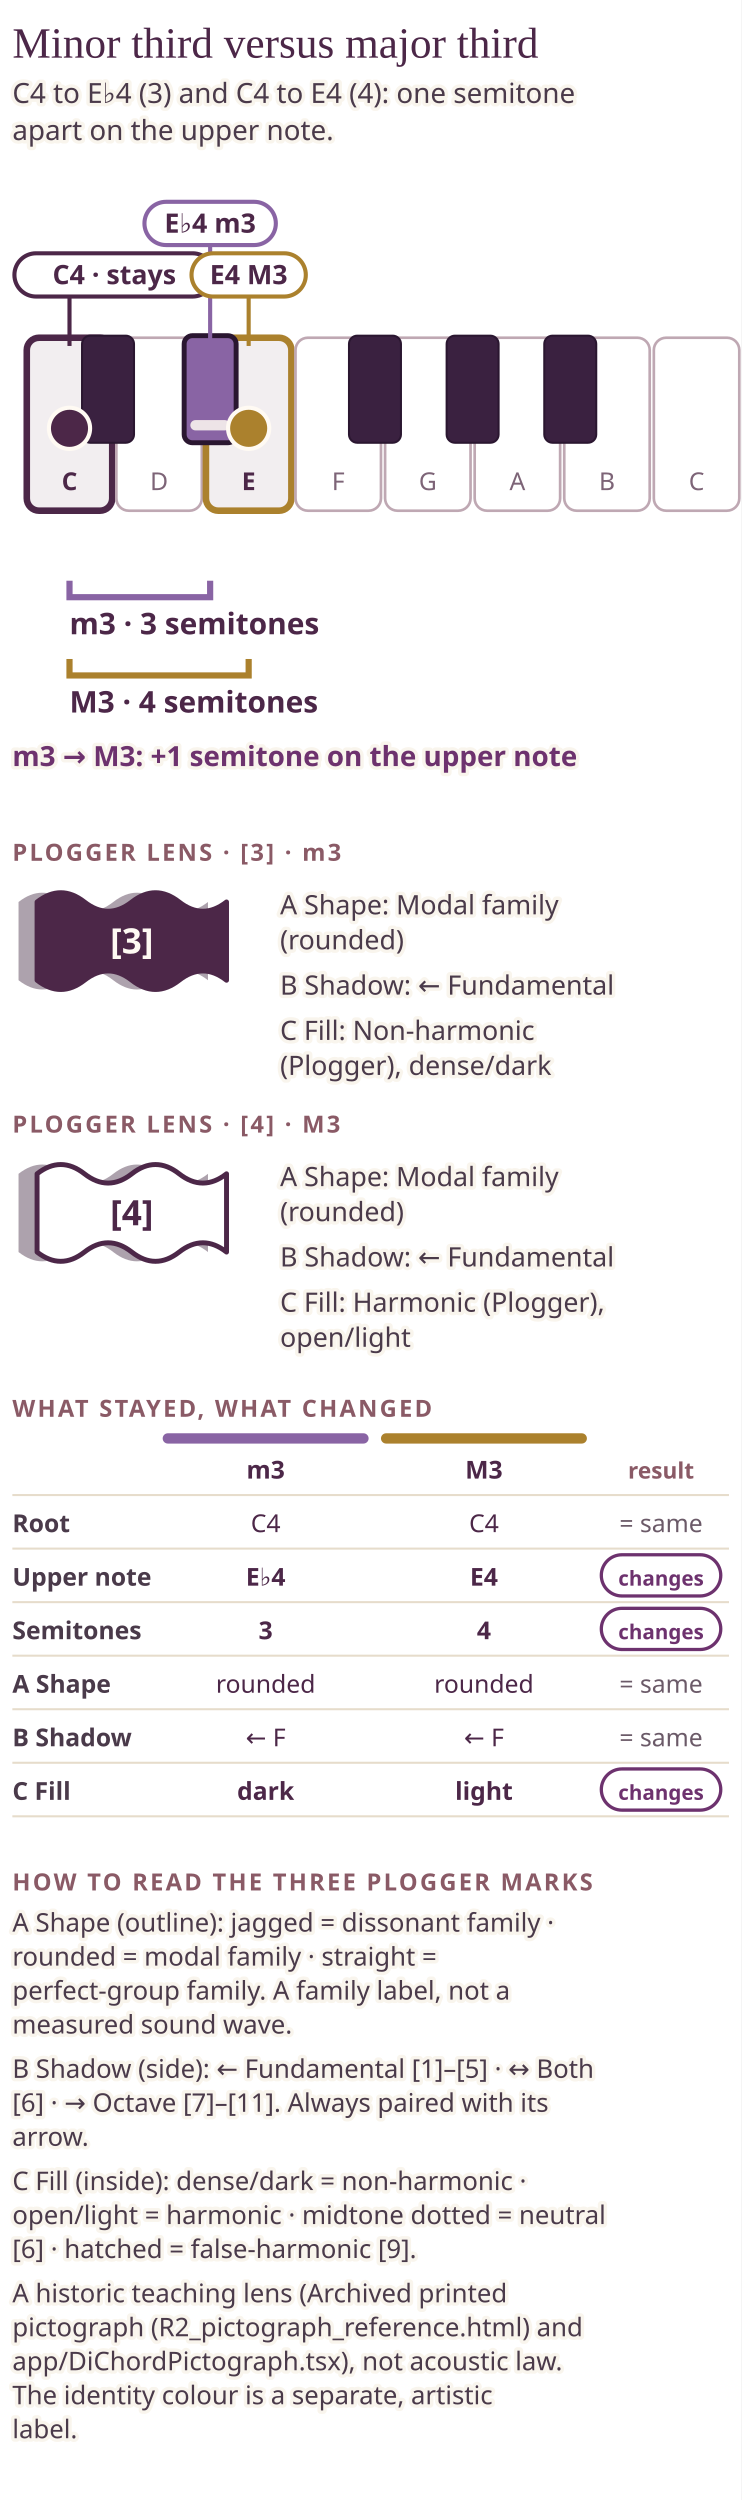
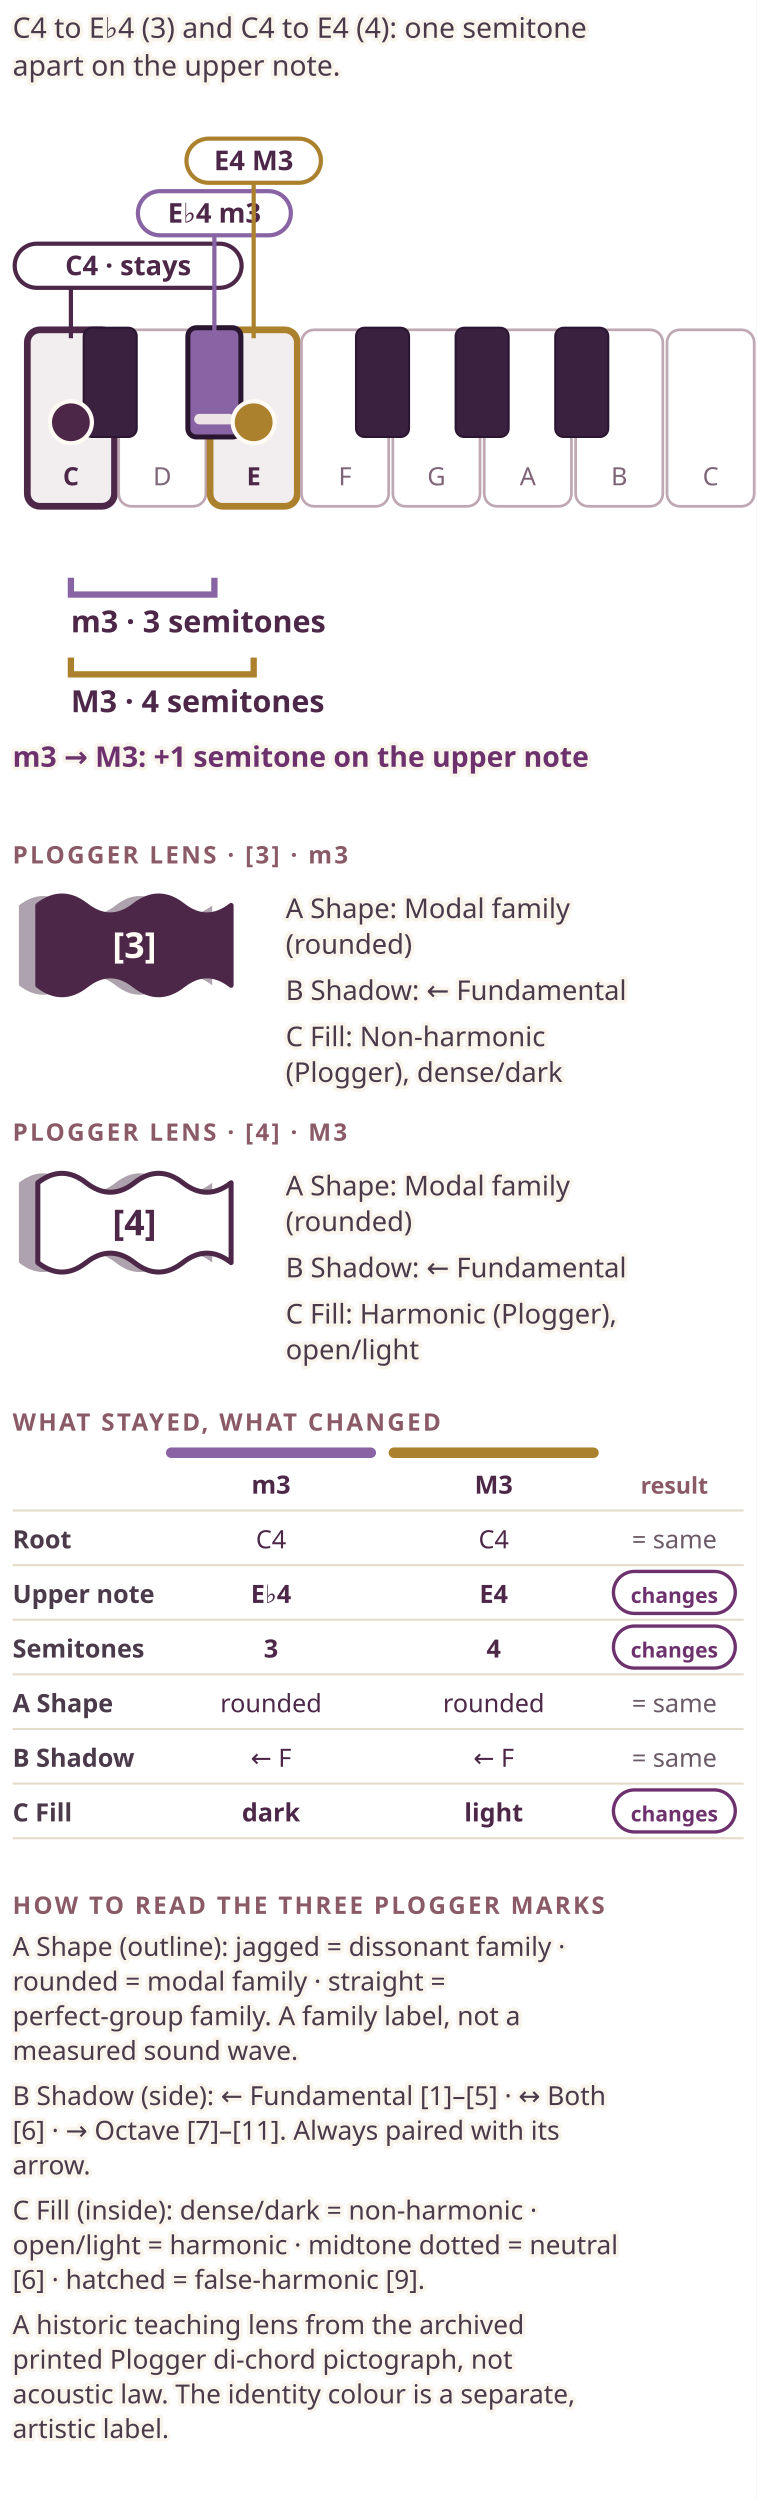
- <svg xmlns="http://www.w3.org/2000/svg" viewBox="0 0 360 1214" width="360" height="1214" role="img" aria-labelledby="IPF-proof-A-m3-M3-narrow-t IPF-proof-A-m3-M3-narrow-d">
+ <svg xmlns="http://www.w3.org/2000/svg" viewBox="0 0 360 1190" width="360" height="1190" role="img" aria-labelledby="IPF-proof-A-m3-M3-narrow-t IPF-proof-A-m3-M3-narrow-d">
  <rect width="100%" height="100%" fill="#fff" />
  <g transform="translate(6 4)">
    <g transform="translate(0 0)">
-       <text x="0" y="24" font-family="Georgia, 'Times New Roman', serif" font-size="21" font-weight="400" text-anchor="start" fill="#4C2748">Minor third versus major third</text>
-       <text x="0" y="46" font-family="ui-sans-serif, system-ui, 'Segoe UI', sans-serif" font-size="13.5" font-weight="400" text-anchor="start" fill="#4a3a4a" stroke="#f9f5ed" stroke-width="3.4" stroke-linejoin="round" paint-order="stroke fill">C4 to E♭4 (3) and C4 to E4 (4): one semitone</text>
-       <text x="0" y="64" font-family="ui-sans-serif, system-ui, 'Segoe UI', sans-serif" font-size="13.5" font-weight="400" text-anchor="start" fill="#4a3a4a" stroke="#f9f5ed" stroke-width="3.4" stroke-linejoin="round" paint-order="stroke fill">apart on the upper note.</text>
+       <text x="0" y="14" font-family="ui-sans-serif, system-ui, 'Segoe UI', sans-serif" font-size="13.5" font-weight="400" text-anchor="start" fill="#4a3a4a" stroke="#f9f5ed" stroke-width="3.4" stroke-linejoin="round" paint-order="stroke fill">C4 to E♭4 (3) and C4 to E4 (4): one semitone</text>
+       <text x="0" y="32" font-family="ui-sans-serif, system-ui, 'Segoe UI', sans-serif" font-size="13.5" font-weight="400" text-anchor="start" fill="#4a3a4a" stroke="#f9f5ed" stroke-width="3.4" stroke-linejoin="round" paint-order="stroke fill">apart on the upper note.</text>
    </g>
-     <g transform="translate(0 90)">
-       <rect x="7" y="70" width="41.5" height="84" rx="6" fill="#f2eef0" stroke="#4C2748" stroke-width="3.2" />
-       <text x="27.75" y="144" font-family="ui-sans-serif, system-ui, 'Segoe UI', sans-serif" font-size="12" font-weight="700" text-anchor="middle" fill="#4C2748">C</text>
-       <rect x="50.5" y="70" width="41.5" height="84" rx="6" fill="#fff" stroke="#bfa8b3" stroke-width="1.3" />
-       <text x="71.25" y="144" font-family="ui-sans-serif, system-ui, 'Segoe UI', sans-serif" font-size="12" font-weight="500" text-anchor="middle" fill="#7d6477">D</text>
-       <rect x="94" y="70" width="41.5" height="84" rx="6" fill="#f2eef0" stroke="#AB812D" stroke-width="3.2" />
-       <text x="114.75" y="144" font-family="ui-sans-serif, system-ui, 'Segoe UI', sans-serif" font-size="12" font-weight="700" text-anchor="middle" fill="#4C2748">E</text>
-       <rect x="137.5" y="70" width="41.5" height="84" rx="6" fill="#fff" stroke="#bfa8b3" stroke-width="1.3" />
-       <text x="158.25" y="144" font-family="ui-sans-serif, system-ui, 'Segoe UI', sans-serif" font-size="12" font-weight="500" text-anchor="middle" fill="#7d6477">F</text>
-       <rect x="181" y="70" width="41.5" height="84" rx="6" fill="#fff" stroke="#bfa8b3" stroke-width="1.3" />
-       <text x="201.75" y="144" font-family="ui-sans-serif, system-ui, 'Segoe UI', sans-serif" font-size="12" font-weight="500" text-anchor="middle" fill="#7d6477">G</text>
-       <rect x="224.5" y="70" width="41.5" height="84" rx="6" fill="#fff" stroke="#bfa8b3" stroke-width="1.3" />
-       <text x="245.25" y="144" font-family="ui-sans-serif, system-ui, 'Segoe UI', sans-serif" font-size="12" font-weight="500" text-anchor="middle" fill="#7d6477">A</text>
-       <rect x="268" y="70" width="41.5" height="84" rx="6" fill="#fff" stroke="#bfa8b3" stroke-width="1.3" />
-       <text x="288.75" y="144" font-family="ui-sans-serif, system-ui, 'Segoe UI', sans-serif" font-size="12" font-weight="500" text-anchor="middle" fill="#7d6477">B</text>
-       <rect x="311.5" y="70" width="41.5" height="84" rx="6" fill="#fff" stroke="#bfa8b3" stroke-width="1.3" />
-       <text x="332.25" y="144" font-family="ui-sans-serif, system-ui, 'Segoe UI', sans-serif" font-size="12" font-weight="500" text-anchor="middle" fill="#7d6477">C</text>
-       <rect x="33.84" y="69" width="25.23" height="52" rx="4" fill="#3a2140" stroke="#2a1630" stroke-width="1" />
-       <rect x="83.43" y="69" width="25.23" height="52" rx="4" fill="#8964A4" stroke="#2a1630" stroke-width="2.4" />
-       <rect x="86.43" y="110" width="19.23" height="5" rx="2.5" fill="#fffaf3" opacity=".85" />
-       <rect x="163.47" y="69" width="25.23" height="52" rx="4" fill="#3a2140" stroke="#2a1630" stroke-width="1" />
-       <rect x="210.885" y="69" width="25.23" height="52" rx="4" fill="#3a2140" stroke="#2a1630" stroke-width="1" />
-       <rect x="258.3" y="69" width="25.23" height="52" rx="4" fill="#3a2140" stroke="#2a1630" stroke-width="1" />
-       <circle cx="27.75" cy="114" r="10" fill="#4C2748" stroke="#fffaf3" stroke-width="2" />
-       <path d="M27.75 50 V74" stroke="#4C2748" stroke-width="2" />
-       <rect x="1" y="29" width="97" height="21" rx="10.5" fill="#fff" stroke="#4C2748" stroke-width="2" />
-       <text x="49.5" y="44" font-family="ui-sans-serif, system-ui, 'Segoe UI', sans-serif" font-size="13" font-weight="700" text-anchor="middle" fill="#4C2748">C4 · stays</text>
-       <path d="M96.045 25 V72" stroke="#8964A4" stroke-width="2" />
-       <rect x="64.145" y="4" width="63.8" height="21" rx="10.5" fill="#fff" stroke="#8964A4" stroke-width="2" />
-       <text x="96.045" y="19" font-family="ui-sans-serif, system-ui, 'Segoe UI', sans-serif" font-size="13" font-weight="700" text-anchor="middle" fill="#4C2748">E♭4 m3</text>
-       <circle cx="114.75" cy="114" r="10" fill="#AB812D" stroke="#fffaf3" stroke-width="2" />
-       <path d="M114.75 50 V74" stroke="#AB812D" stroke-width="2" />
-       <rect x="87" y="29" width="55.5" height="21" rx="10.5" fill="#fff" stroke="#AB812D" stroke-width="2" />
-       <text x="114.75" y="44" font-family="ui-sans-serif, system-ui, 'Segoe UI', sans-serif" font-size="13" font-weight="700" text-anchor="middle" fill="#4C2748">E4 M3</text>
+     <g transform="translate(0 58)">
+       <rect x="7" y="95" width="41.5" height="84" rx="6" fill="#f2eef0" stroke="#4C2748" stroke-width="3.2" />
+       <text x="27.75" y="169" font-family="ui-sans-serif, system-ui, 'Segoe UI', sans-serif" font-size="12" font-weight="700" text-anchor="middle" fill="#4C2748">C</text>
+       <rect x="50.5" y="95" width="41.5" height="84" rx="6" fill="#fff" stroke="#bfa8b3" stroke-width="1.3" />
+       <text x="71.25" y="169" font-family="ui-sans-serif, system-ui, 'Segoe UI', sans-serif" font-size="12" font-weight="500" text-anchor="middle" fill="#7d6477">D</text>
+       <rect x="94" y="95" width="41.5" height="84" rx="6" fill="#f2eef0" stroke="#AB812D" stroke-width="3.2" />
+       <text x="114.75" y="169" font-family="ui-sans-serif, system-ui, 'Segoe UI', sans-serif" font-size="12" font-weight="700" text-anchor="middle" fill="#4C2748">E</text>
+       <rect x="137.5" y="95" width="41.5" height="84" rx="6" fill="#fff" stroke="#bfa8b3" stroke-width="1.3" />
+       <text x="158.25" y="169" font-family="ui-sans-serif, system-ui, 'Segoe UI', sans-serif" font-size="12" font-weight="500" text-anchor="middle" fill="#7d6477">F</text>
+       <rect x="181" y="95" width="41.5" height="84" rx="6" fill="#fff" stroke="#bfa8b3" stroke-width="1.3" />
+       <text x="201.75" y="169" font-family="ui-sans-serif, system-ui, 'Segoe UI', sans-serif" font-size="12" font-weight="500" text-anchor="middle" fill="#7d6477">G</text>
+       <rect x="224.5" y="95" width="41.5" height="84" rx="6" fill="#fff" stroke="#bfa8b3" stroke-width="1.3" />
+       <text x="245.25" y="169" font-family="ui-sans-serif, system-ui, 'Segoe UI', sans-serif" font-size="12" font-weight="500" text-anchor="middle" fill="#7d6477">A</text>
+       <rect x="268" y="95" width="41.5" height="84" rx="6" fill="#fff" stroke="#bfa8b3" stroke-width="1.3" />
+       <text x="288.75" y="169" font-family="ui-sans-serif, system-ui, 'Segoe UI', sans-serif" font-size="12" font-weight="500" text-anchor="middle" fill="#7d6477">B</text>
+       <rect x="311.5" y="95" width="41.5" height="84" rx="6" fill="#fff" stroke="#bfa8b3" stroke-width="1.3" />
+       <text x="332.25" y="169" font-family="ui-sans-serif, system-ui, 'Segoe UI', sans-serif" font-size="12" font-weight="500" text-anchor="middle" fill="#7d6477">C</text>
+       <rect x="33.84" y="94" width="25.23" height="52" rx="4" fill="#3a2140" stroke="#2a1630" stroke-width="1" />
+       <rect x="83.43" y="94" width="25.23" height="52" rx="4" fill="#8964A4" stroke="#2a1630" stroke-width="2.4" />
+       <rect x="86.43" y="135" width="19.23" height="5" rx="2.5" fill="#fffaf3" opacity=".85" />
+       <rect x="163.47" y="94" width="25.23" height="52" rx="4" fill="#3a2140" stroke="#2a1630" stroke-width="1" />
+       <rect x="210.885" y="94" width="25.23" height="52" rx="4" fill="#3a2140" stroke="#2a1630" stroke-width="1" />
+       <rect x="258.3" y="94" width="25.23" height="52" rx="4" fill="#3a2140" stroke="#2a1630" stroke-width="1" />
+       <circle cx="27.75" cy="139" r="10" fill="#4C2748" stroke="#fffaf3" stroke-width="2" />
+       <path d="M27.75 75 V99" stroke="#4C2748" stroke-width="2" />
+       <rect x="1" y="54" width="108" height="21" rx="10.5" fill="#fff" stroke="#4C2748" stroke-width="2" />
+       <text x="55" y="69" font-family="ui-sans-serif, system-ui, 'Segoe UI', sans-serif" font-size="13" font-weight="700" text-anchor="middle" fill="#4C2748">C4 · stays</text>
+       <path d="M96.045 50 V97" stroke="#8964A4" stroke-width="2" />
+       <rect x="59.645" y="29" width="72.8" height="21" rx="10.5" fill="#fff" stroke="#8964A4" stroke-width="2" />
+       <text x="96.045" y="44" font-family="ui-sans-serif, system-ui, 'Segoe UI', sans-serif" font-size="13" font-weight="700" text-anchor="middle" fill="#4C2748">E♭4 m3</text>
+       <circle cx="114.75" cy="139" r="10" fill="#AB812D" stroke="#fffaf3" stroke-width="2" />
+       <path d="M114.75 25 V99" stroke="#AB812D" stroke-width="2" />
+       <rect x="82.75" y="4" width="64" height="21" rx="10.5" fill="#fff" stroke="#AB812D" stroke-width="2" />
+       <text x="114.75" y="19" font-family="ui-sans-serif, system-ui, 'Segoe UI', sans-serif" font-size="13" font-weight="700" text-anchor="middle" fill="#4C2748">E4 M3</text>
    </g>
-     <g transform="translate(0 270)">
+     <g transform="translate(0 263)">
      <path d="M27.75 8 V16 H96.045 V8" fill="none" stroke="#8964A4" stroke-width="3" />
      <text x="27.75" y="34" font-family="ui-sans-serif, system-ui, 'Segoe UI', sans-serif" font-size="14.5" font-weight="700" text-anchor="start" fill="#4C2748">m3 · 3 semitones</text>
      <path d="M27.75 46 V54 H114.75 V46" fill="none" stroke="#AB812D" stroke-width="3" />
      <text x="27.75" y="72" font-family="ui-sans-serif, system-ui, 'Segoe UI', sans-serif" font-size="14.5" font-weight="700" text-anchor="start" fill="#4C2748">M3 · 4 semitones</text>
      <text x="0" y="98" font-family="ui-sans-serif, system-ui, 'Segoe UI', sans-serif" font-size="13.5" font-weight="700" text-anchor="start" fill="#6d326e" stroke="#f9f5ed" stroke-width="3.4" stroke-linejoin="round" paint-order="stroke fill">m3 → M3: +1 semitone on the upper note</text>
    </g>
-     <g transform="translate(0 402)">
+     <g transform="translate(0 395)">
      <g transform="translate(0 0)">
        <text x="0" y="12" font-family="ui-sans-serif, system-ui, 'Segoe UI', sans-serif" font-size="11.5" font-weight="700" text-anchor="start" fill="#8a5a66" letter-spacing="1.1">PLOGGER LENS · [3] · m3</text>
        <g transform="translate(0 22) scale(1)">
          <path d="M0 10 Q11.5 1 23 10 Q34.5 19 46 10 Q57.5 1 69 10 Q80.5 19 92 10 L92 48 Q80.5 39 69 48 Q57.5 57 46 48 Q34.5 39 23 48 Q11.5 57 0 48 Z" transform="translate(3 0)" fill="#5c465b" opacity=".5" />
          <g transform="translate(12 0)">
            <defs>
              <clipPath id="IPFproofAm3M3narrowp-clp03">
                <path d="M0 10 Q11.5 1 23 10 Q34.5 19 46 10 Q57.5 1 69 10 Q80.5 19 92 10 L92 48 Q80.5 39 69 48 Q57.5 57 46 48 Q34.5 39 23 48 Q11.5 57 0 48 Z" />
              </clipPath>
            </defs>
            <path d="M0 10 Q11.5 1 23 10 Q34.5 19 46 10 Q57.5 1 69 10 Q80.5 19 92 10 L92 48 Q80.5 39 69 48 Q57.5 57 46 48 Q34.5 39 23 48 Q11.5 57 0 48 Z" fill="#4C2748" />
            <path d="M0 10 Q11.5 1 23 10 Q34.5 19 46 10 Q57.5 1 69 10 Q80.5 19 92 10 L92 48 Q80.5 39 69 48 Q57.5 57 46 48 Q34.5 39 23 48 Q11.5 57 0 48 Z" fill="none" stroke="#4C2748" stroke-width="2.4" stroke-linejoin="round" />
            <text x="46" y="35" font-family="ui-sans-serif, system-ui, 'Segoe UI', sans-serif" font-size="17" font-weight="700" text-anchor="middle" fill="#fffaf3">[3]</text>
          </g>
        </g>
        <text x="130" y="38" font-family="ui-sans-serif, system-ui, 'Segoe UI', sans-serif" font-size="13" font-weight="400" text-anchor="start" fill="#4a3a4a" stroke="#f9f5ed" stroke-width="3.4" stroke-linejoin="round" paint-order="stroke fill">A Shape: Modal family</text>
        <text x="130" y="55" font-family="ui-sans-serif, system-ui, 'Segoe UI', sans-serif" font-size="13" font-weight="400" text-anchor="start" fill="#4a3a4a" stroke="#f9f5ed" stroke-width="3.4" stroke-linejoin="round" paint-order="stroke fill">(rounded)</text>
        <text x="130" y="77" font-family="ui-sans-serif, system-ui, 'Segoe UI', sans-serif" font-size="13" font-weight="400" text-anchor="start" fill="#4a3a4a" stroke="#f9f5ed" stroke-width="3.4" stroke-linejoin="round" paint-order="stroke fill">B Shadow: ← Fundamental</text>
        <text x="130" y="99" font-family="ui-sans-serif, system-ui, 'Segoe UI', sans-serif" font-size="13" font-weight="400" text-anchor="start" fill="#4a3a4a" stroke="#f9f5ed" stroke-width="3.4" stroke-linejoin="round" paint-order="stroke fill">C Fill: Non-harmonic</text>
        <text x="130" y="116" font-family="ui-sans-serif, system-ui, 'Segoe UI', sans-serif" font-size="13" font-weight="400" text-anchor="start" fill="#4a3a4a" stroke="#f9f5ed" stroke-width="3.4" stroke-linejoin="round" paint-order="stroke fill">(Plogger), dense/dark</text>
      </g>
      <g transform="translate(0 132)">
        <text x="0" y="12" font-family="ui-sans-serif, system-ui, 'Segoe UI', sans-serif" font-size="11.5" font-weight="700" text-anchor="start" fill="#8a5a66" letter-spacing="1.1">PLOGGER LENS · [4] · M3</text>
        <g transform="translate(0 22) scale(1)">
          <path d="M0 10 Q11.5 1 23 10 Q34.5 19 46 10 Q57.5 1 69 10 Q80.5 19 92 10 L92 48 Q80.5 39 69 48 Q57.5 57 46 48 Q34.5 39 23 48 Q11.5 57 0 48 Z" transform="translate(3 0)" fill="#5c465b" opacity=".5" />
          <g transform="translate(12 0)">
            <defs>
              <clipPath id="IPFproofAm3M3narrowp-clp14">
                <path d="M0 10 Q11.5 1 23 10 Q34.5 19 46 10 Q57.5 1 69 10 Q80.5 19 92 10 L92 48 Q80.5 39 69 48 Q57.5 57 46 48 Q34.5 39 23 48 Q11.5 57 0 48 Z" />
              </clipPath>
            </defs>
            <path d="M0 10 Q11.5 1 23 10 Q34.5 19 46 10 Q57.5 1 69 10 Q80.5 19 92 10 L92 48 Q80.5 39 69 48 Q57.5 57 46 48 Q34.5 39 23 48 Q11.5 57 0 48 Z" fill="#fff" />
            <path d="M0 10 Q11.5 1 23 10 Q34.5 19 46 10 Q57.5 1 69 10 Q80.5 19 92 10 L92 48 Q80.5 39 69 48 Q57.5 57 46 48 Q34.5 39 23 48 Q11.5 57 0 48 Z" fill="none" stroke="#4C2748" stroke-width="2.4" stroke-linejoin="round" />
            <text x="46" y="35" font-family="ui-sans-serif, system-ui, 'Segoe UI', sans-serif" font-size="17" font-weight="700" text-anchor="middle" fill="#4C2748">[4]</text>
          </g>
        </g>
        <text x="130" y="38" font-family="ui-sans-serif, system-ui, 'Segoe UI', sans-serif" font-size="13" font-weight="400" text-anchor="start" fill="#4a3a4a" stroke="#f9f5ed" stroke-width="3.4" stroke-linejoin="round" paint-order="stroke fill">A Shape: Modal family</text>
        <text x="130" y="55" font-family="ui-sans-serif, system-ui, 'Segoe UI', sans-serif" font-size="13" font-weight="400" text-anchor="start" fill="#4a3a4a" stroke="#f9f5ed" stroke-width="3.4" stroke-linejoin="round" paint-order="stroke fill">(rounded)</text>
        <text x="130" y="77" font-family="ui-sans-serif, system-ui, 'Segoe UI', sans-serif" font-size="13" font-weight="400" text-anchor="start" fill="#4a3a4a" stroke="#f9f5ed" stroke-width="3.4" stroke-linejoin="round" paint-order="stroke fill">B Shadow: ← Fundamental</text>
        <text x="130" y="99" font-family="ui-sans-serif, system-ui, 'Segoe UI', sans-serif" font-size="13" font-weight="400" text-anchor="start" fill="#4a3a4a" stroke="#f9f5ed" stroke-width="3.4" stroke-linejoin="round" paint-order="stroke fill">C Fill: Harmonic (Plogger),</text>
        <text x="130" y="116" font-family="ui-sans-serif, system-ui, 'Segoe UI', sans-serif" font-size="13" font-weight="400" text-anchor="start" fill="#4a3a4a" stroke="#f9f5ed" stroke-width="3.4" stroke-linejoin="round" paint-order="stroke fill">open/light</text>
      </g>
    </g>
-     <g transform="translate(0 670)">
+     <g transform="translate(0 663)">
      <text x="0" y="14" font-family="ui-sans-serif, system-ui, 'Segoe UI', sans-serif" font-size="11.5" font-weight="700" text-anchor="start" fill="#8a5a66" letter-spacing="1.1">WHAT STAYED, WHAT CHANGED</text>
      <rect x="73" y="22" width="100" height="5" rx="2.5" fill="#8964A4" />
      <text x="123" y="44" font-family="ui-sans-serif, system-ui, 'Segoe UI', sans-serif" font-size="12" font-weight="700" text-anchor="middle" fill="#4C2748">m3</text>
      <rect x="179" y="22" width="100" height="5" rx="2.5" fill="#AB812D" />
      <text x="229" y="44" font-family="ui-sans-serif, system-ui, 'Segoe UI', sans-serif" font-size="12" font-weight="700" text-anchor="middle" fill="#4C2748">M3</text>
      <text x="315" y="44" font-family="ui-sans-serif, system-ui, 'Segoe UI', sans-serif" font-size="11" font-weight="700" text-anchor="middle" fill="#8a5a66">result</text>
      <path d="M0 52 H348" stroke="#e6dccb" />
      <text x="0" y="70" font-family="ui-sans-serif, system-ui, 'Segoe UI', sans-serif" font-size="12" font-weight="600" text-anchor="start" fill="#4a3a4a">Root</text>
      <text x="123" y="70" font-family="ui-sans-serif, system-ui, 'Segoe UI', sans-serif" font-size="12" font-weight="400" text-anchor="middle" fill="#4C2748">C4</text>
      <text x="229" y="70" font-family="ui-sans-serif, system-ui, 'Segoe UI', sans-serif" font-size="12" font-weight="400" text-anchor="middle" fill="#4C2748">C4</text>
      <text x="315" y="70" font-family="ui-sans-serif, system-ui, 'Segoe UI', sans-serif" font-size="12" font-weight="400" text-anchor="middle" fill="#6b5a68">= same</text>
      <path d="M0 78 H348" stroke="#e6dccb" />
      <text x="0" y="96" font-family="ui-sans-serif, system-ui, 'Segoe UI', sans-serif" font-size="12" font-weight="600" text-anchor="start" fill="#4a3a4a">Upper note</text>
      <text x="123" y="96" font-family="ui-sans-serif, system-ui, 'Segoe UI', sans-serif" font-size="12" font-weight="700" text-anchor="middle" fill="#4C2748">E♭4</text>
      <text x="229" y="96" font-family="ui-sans-serif, system-ui, 'Segoe UI', sans-serif" font-size="12" font-weight="700" text-anchor="middle" fill="#4C2748">E4</text>
      <rect x="286" y="81" width="58" height="20" rx="10" fill="#fff" stroke="#6d326e" stroke-width="1.6" />
      <text x="315" y="96" font-family="ui-sans-serif, system-ui, 'Segoe UI', sans-serif" font-size="10" font-weight="700" text-anchor="middle" fill="#6d326e">changes</text>
      <path d="M0 104 H348" stroke="#e6dccb" />
      <text x="0" y="122" font-family="ui-sans-serif, system-ui, 'Segoe UI', sans-serif" font-size="12" font-weight="600" text-anchor="start" fill="#4a3a4a">Semitones</text>
      <text x="123" y="122" font-family="ui-sans-serif, system-ui, 'Segoe UI', sans-serif" font-size="12" font-weight="700" text-anchor="middle" fill="#4C2748">3</text>
      <text x="229" y="122" font-family="ui-sans-serif, system-ui, 'Segoe UI', sans-serif" font-size="12" font-weight="700" text-anchor="middle" fill="#4C2748">4</text>
      <rect x="286" y="107" width="58" height="20" rx="10" fill="#fff" stroke="#6d326e" stroke-width="1.6" />
      <text x="315" y="122" font-family="ui-sans-serif, system-ui, 'Segoe UI', sans-serif" font-size="10" font-weight="700" text-anchor="middle" fill="#6d326e">changes</text>
      <path d="M0 130 H348" stroke="#e6dccb" />
      <text x="0" y="148" font-family="ui-sans-serif, system-ui, 'Segoe UI', sans-serif" font-size="12" font-weight="600" text-anchor="start" fill="#4a3a4a">A Shape</text>
      <text x="123" y="148" font-family="ui-sans-serif, system-ui, 'Segoe UI', sans-serif" font-size="12" font-weight="400" text-anchor="middle" fill="#4C2748">rounded</text>
      <text x="229" y="148" font-family="ui-sans-serif, system-ui, 'Segoe UI', sans-serif" font-size="12" font-weight="400" text-anchor="middle" fill="#4C2748">rounded</text>
      <text x="315" y="148" font-family="ui-sans-serif, system-ui, 'Segoe UI', sans-serif" font-size="12" font-weight="400" text-anchor="middle" fill="#6b5a68">= same</text>
      <path d="M0 156 H348" stroke="#e6dccb" />
      <text x="0" y="174" font-family="ui-sans-serif, system-ui, 'Segoe UI', sans-serif" font-size="12" font-weight="600" text-anchor="start" fill="#4a3a4a">B Shadow</text>
      <text x="123" y="174" font-family="ui-sans-serif, system-ui, 'Segoe UI', sans-serif" font-size="12" font-weight="400" text-anchor="middle" fill="#4C2748">← F</text>
      <text x="229" y="174" font-family="ui-sans-serif, system-ui, 'Segoe UI', sans-serif" font-size="12" font-weight="400" text-anchor="middle" fill="#4C2748">← F</text>
      <text x="315" y="174" font-family="ui-sans-serif, system-ui, 'Segoe UI', sans-serif" font-size="12" font-weight="400" text-anchor="middle" fill="#6b5a68">= same</text>
      <path d="M0 182 H348" stroke="#e6dccb" />
      <text x="0" y="200" font-family="ui-sans-serif, system-ui, 'Segoe UI', sans-serif" font-size="12" font-weight="600" text-anchor="start" fill="#4a3a4a">C Fill</text>
      <text x="123" y="200" font-family="ui-sans-serif, system-ui, 'Segoe UI', sans-serif" font-size="12" font-weight="700" text-anchor="middle" fill="#4C2748">dark</text>
      <text x="229" y="200" font-family="ui-sans-serif, system-ui, 'Segoe UI', sans-serif" font-size="12" font-weight="700" text-anchor="middle" fill="#4C2748">light</text>
      <rect x="286" y="185" width="58" height="20" rx="10" fill="#fff" stroke="#6d326e" stroke-width="1.6" />
      <text x="315" y="200" font-family="ui-sans-serif, system-ui, 'Segoe UI', sans-serif" font-size="10" font-weight="700" text-anchor="middle" fill="#6d326e">changes</text>
      <path d="M0 208 H348" stroke="#e6dccb" />
    </g>
-     <g transform="translate(0 902)">
+     <g transform="translate(0 895)">
      <text x="0" y="12" font-family="ui-sans-serif, system-ui, 'Segoe UI', sans-serif" font-size="11.5" font-weight="700" text-anchor="start" fill="#8a5a66" letter-spacing="1.1">HOW TO READ THE THREE PLOGGER MARKS</text>
      <text x="0" y="32" font-family="ui-sans-serif, system-ui, 'Segoe UI', sans-serif" font-size="12.5" font-weight="400" text-anchor="start" fill="#4a3a4a" stroke="#f9f5ed" stroke-width="3.4" stroke-linejoin="round" paint-order="stroke fill">A Shape (outline): jagged = dissonant family ·</text>
      <text x="0" y="48.5" font-family="ui-sans-serif, system-ui, 'Segoe UI', sans-serif" font-size="12.5" font-weight="400" text-anchor="start" fill="#4a3a4a" stroke="#f9f5ed" stroke-width="3.4" stroke-linejoin="round" paint-order="stroke fill">rounded = modal family · straight =</text>
      <text x="0" y="65" font-family="ui-sans-serif, system-ui, 'Segoe UI', sans-serif" font-size="12.5" font-weight="400" text-anchor="start" fill="#4a3a4a" stroke="#f9f5ed" stroke-width="3.4" stroke-linejoin="round" paint-order="stroke fill">perfect-group family. A family label, not a</text>
      <text x="0" y="81.5" font-family="ui-sans-serif, system-ui, 'Segoe UI', sans-serif" font-size="12.5" font-weight="400" text-anchor="start" fill="#4a3a4a" stroke="#f9f5ed" stroke-width="3.4" stroke-linejoin="round" paint-order="stroke fill">measured sound wave.</text>
      <text x="0" y="103" font-family="ui-sans-serif, system-ui, 'Segoe UI', sans-serif" font-size="12.5" font-weight="400" text-anchor="start" fill="#4a3a4a" stroke="#f9f5ed" stroke-width="3.4" stroke-linejoin="round" paint-order="stroke fill">B Shadow (side): ← Fundamental [1]–[5] · ↔ Both</text>
      <text x="0" y="119.5" font-family="ui-sans-serif, system-ui, 'Segoe UI', sans-serif" font-size="12.5" font-weight="400" text-anchor="start" fill="#4a3a4a" stroke="#f9f5ed" stroke-width="3.4" stroke-linejoin="round" paint-order="stroke fill">[6] · → Octave [7]–[11]. Always paired with its</text>
      <text x="0" y="136" font-family="ui-sans-serif, system-ui, 'Segoe UI', sans-serif" font-size="12.5" font-weight="400" text-anchor="start" fill="#4a3a4a" stroke="#f9f5ed" stroke-width="3.4" stroke-linejoin="round" paint-order="stroke fill">arrow.</text>
      <text x="0" y="157.5" font-family="ui-sans-serif, system-ui, 'Segoe UI', sans-serif" font-size="12.5" font-weight="400" text-anchor="start" fill="#4a3a4a" stroke="#f9f5ed" stroke-width="3.4" stroke-linejoin="round" paint-order="stroke fill">C Fill (inside): dense/dark = non-harmonic ·</text>
      <text x="0" y="174" font-family="ui-sans-serif, system-ui, 'Segoe UI', sans-serif" font-size="12.5" font-weight="400" text-anchor="start" fill="#4a3a4a" stroke="#f9f5ed" stroke-width="3.4" stroke-linejoin="round" paint-order="stroke fill">open/light = harmonic · midtone dotted = neutral</text>
      <text x="0" y="190.5" font-family="ui-sans-serif, system-ui, 'Segoe UI', sans-serif" font-size="12.5" font-weight="400" text-anchor="start" fill="#4a3a4a" stroke="#f9f5ed" stroke-width="3.4" stroke-linejoin="round" paint-order="stroke fill">[6] · hatched = false-harmonic [9].</text>
-       <text x="0" y="212" font-family="ui-sans-serif, system-ui, 'Segoe UI', sans-serif" font-size="12.5" font-weight="400" text-anchor="start" fill="#4a3a4a" stroke="#f9f5ed" stroke-width="3.4" stroke-linejoin="round" paint-order="stroke fill">A historic teaching lens (Archived printed</text>
-       <text x="0" y="228.5" font-family="ui-sans-serif, system-ui, 'Segoe UI', sans-serif" font-size="12.5" font-weight="400" text-anchor="start" fill="#4a3a4a" stroke="#f9f5ed" stroke-width="3.4" stroke-linejoin="round" paint-order="stroke fill">pictograph (R2_pictograph_reference.html) and</text>
-       <text x="0" y="245" font-family="ui-sans-serif, system-ui, 'Segoe UI', sans-serif" font-size="12.5" font-weight="400" text-anchor="start" fill="#4a3a4a" stroke="#f9f5ed" stroke-width="3.4" stroke-linejoin="round" paint-order="stroke fill">app/DiChordPictograph.tsx), not acoustic law.</text>
-       <text x="0" y="261.5" font-family="ui-sans-serif, system-ui, 'Segoe UI', sans-serif" font-size="12.5" font-weight="400" text-anchor="start" fill="#4a3a4a" stroke="#f9f5ed" stroke-width="3.4" stroke-linejoin="round" paint-order="stroke fill">The identity colour is a separate, artistic</text>
-       <text x="0" y="278" font-family="ui-sans-serif, system-ui, 'Segoe UI', sans-serif" font-size="12.5" font-weight="400" text-anchor="start" fill="#4a3a4a" stroke="#f9f5ed" stroke-width="3.4" stroke-linejoin="round" paint-order="stroke fill">label.</text>
+       <text x="0" y="212" font-family="ui-sans-serif, system-ui, 'Segoe UI', sans-serif" font-size="12.5" font-weight="400" text-anchor="start" fill="#4a3a4a" stroke="#f9f5ed" stroke-width="3.4" stroke-linejoin="round" paint-order="stroke fill">A historic teaching lens from the archived</text>
+       <text x="0" y="228.5" font-family="ui-sans-serif, system-ui, 'Segoe UI', sans-serif" font-size="12.5" font-weight="400" text-anchor="start" fill="#4a3a4a" stroke="#f9f5ed" stroke-width="3.4" stroke-linejoin="round" paint-order="stroke fill">printed Plogger di-chord pictograph, not</text>
+       <text x="0" y="245" font-family="ui-sans-serif, system-ui, 'Segoe UI', sans-serif" font-size="12.5" font-weight="400" text-anchor="start" fill="#4a3a4a" stroke="#f9f5ed" stroke-width="3.4" stroke-linejoin="round" paint-order="stroke fill">acoustic law. The identity colour is a separate,</text>
+       <text x="0" y="261.5" font-family="ui-sans-serif, system-ui, 'Segoe UI', sans-serif" font-size="12.5" font-weight="400" text-anchor="start" fill="#4a3a4a" stroke="#f9f5ed" stroke-width="3.4" stroke-linejoin="round" paint-order="stroke fill">artistic label.</text>
    </g>
  </g>
</svg>
